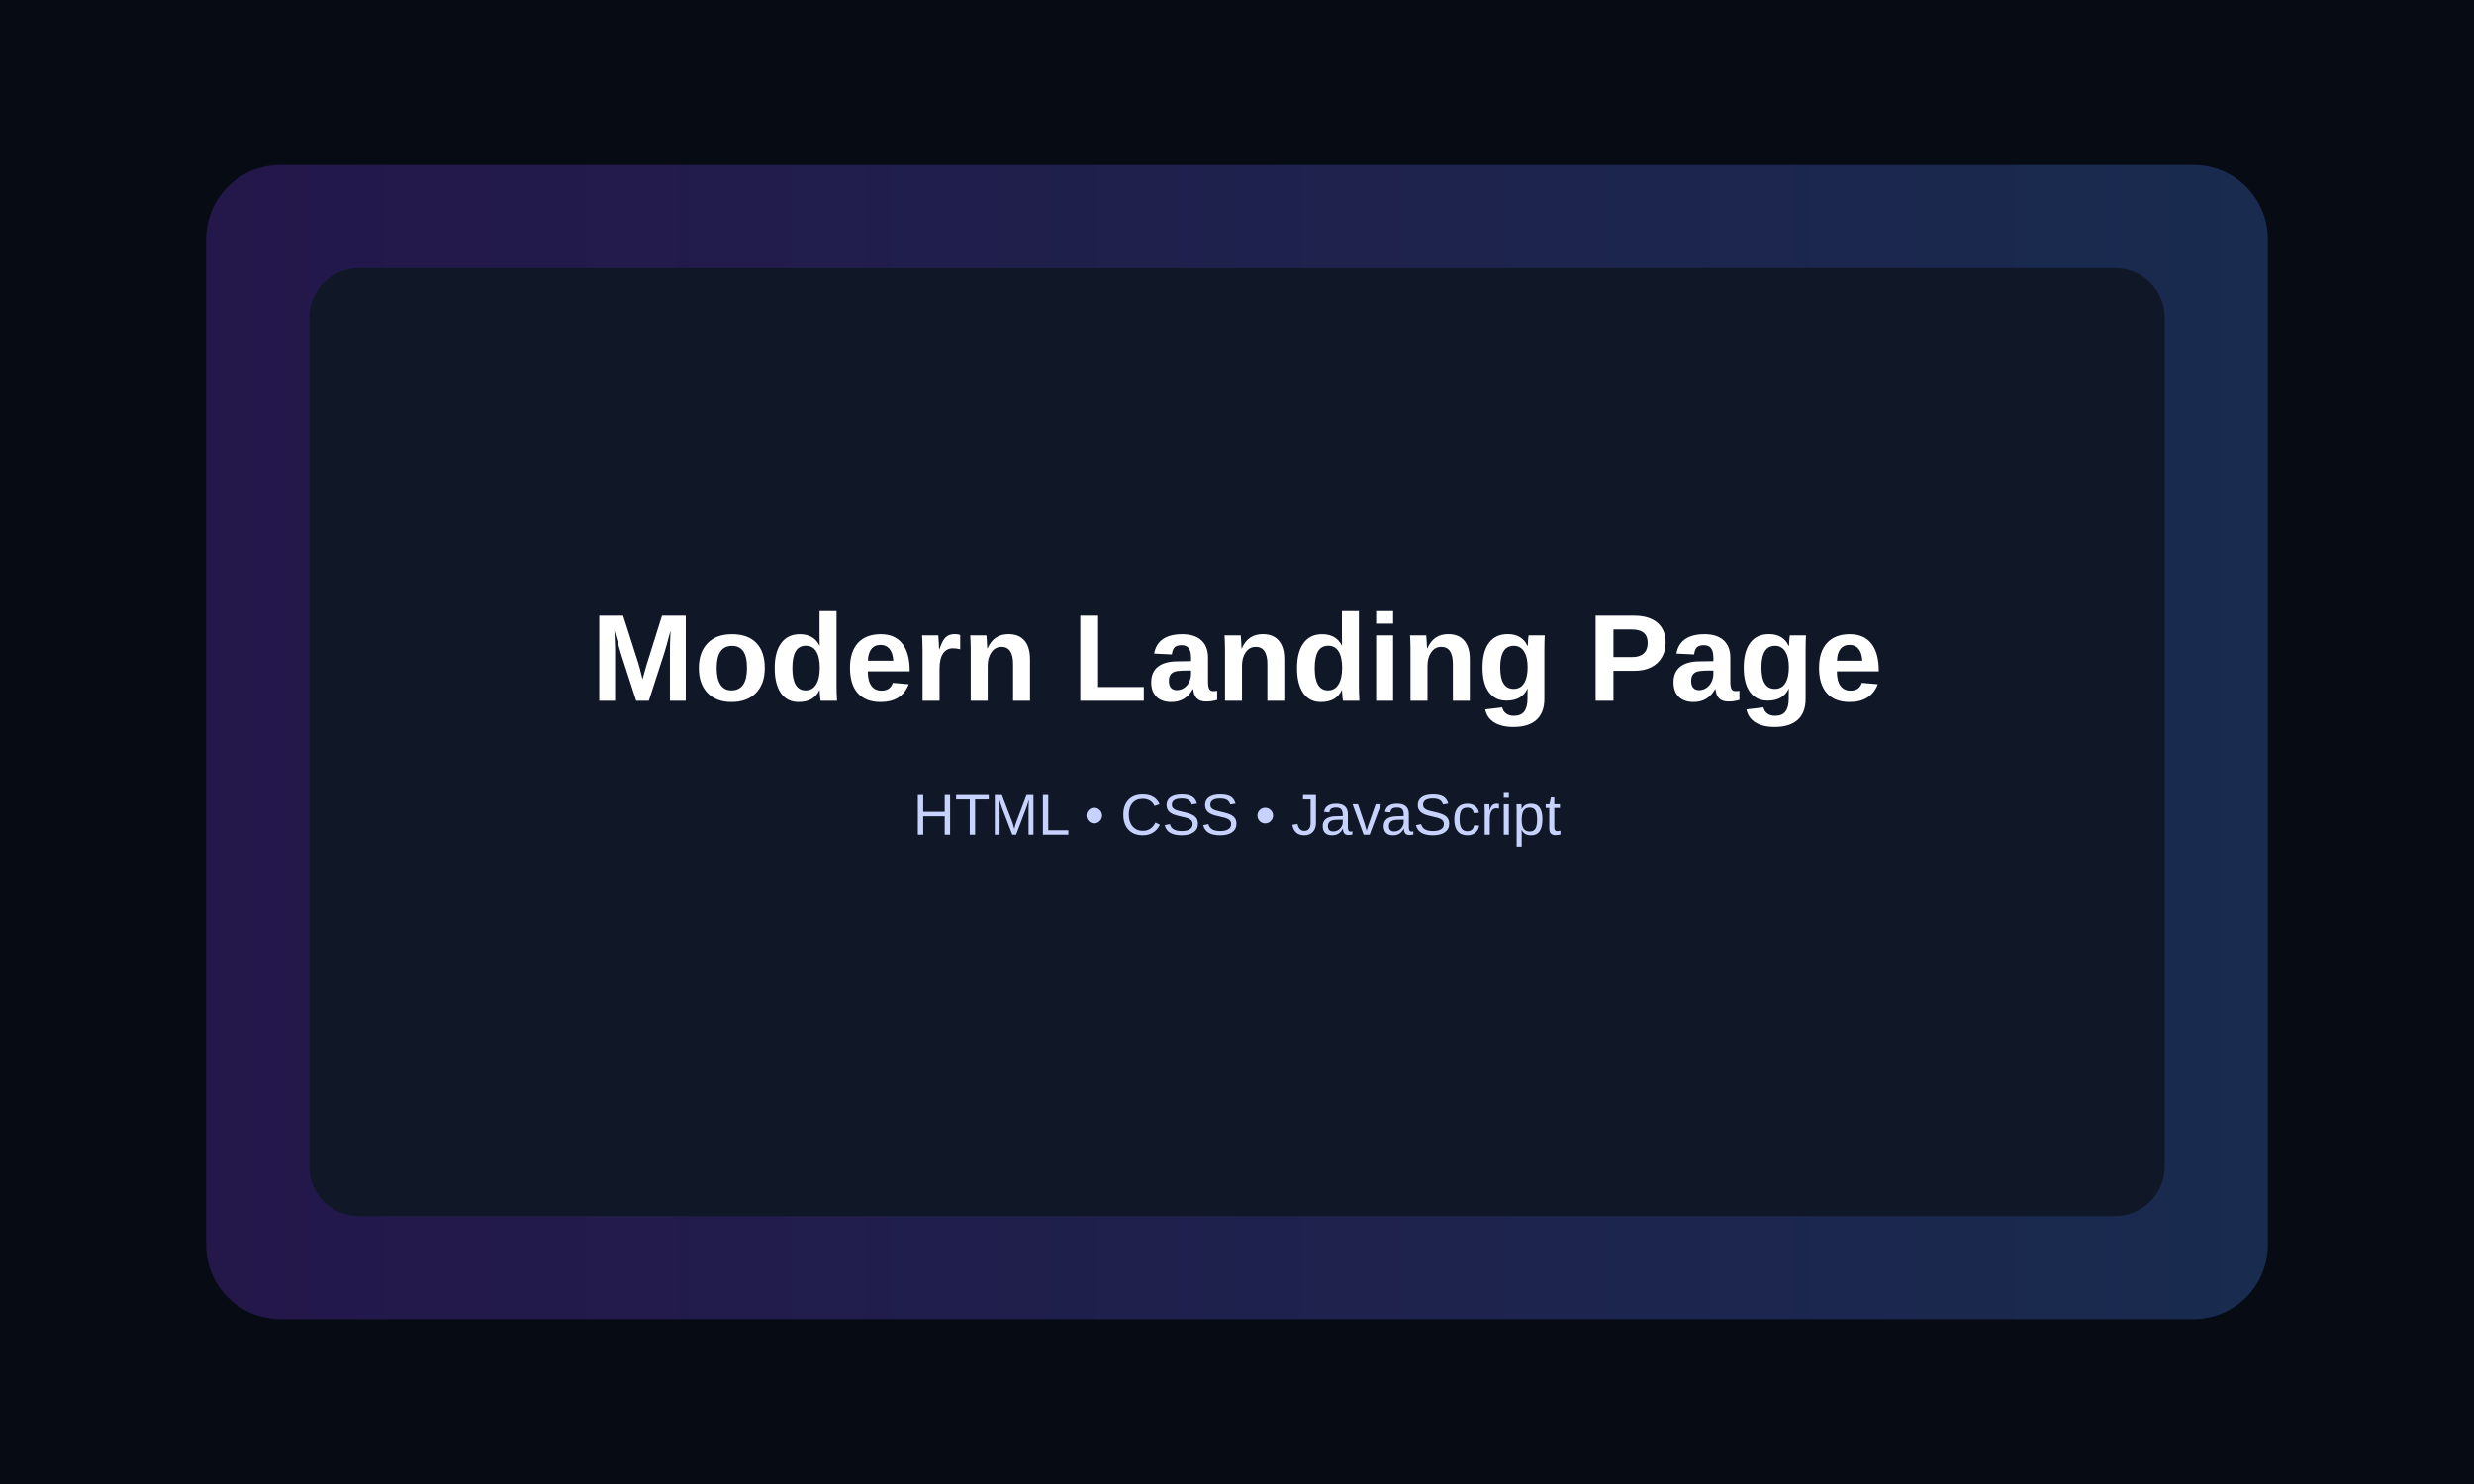
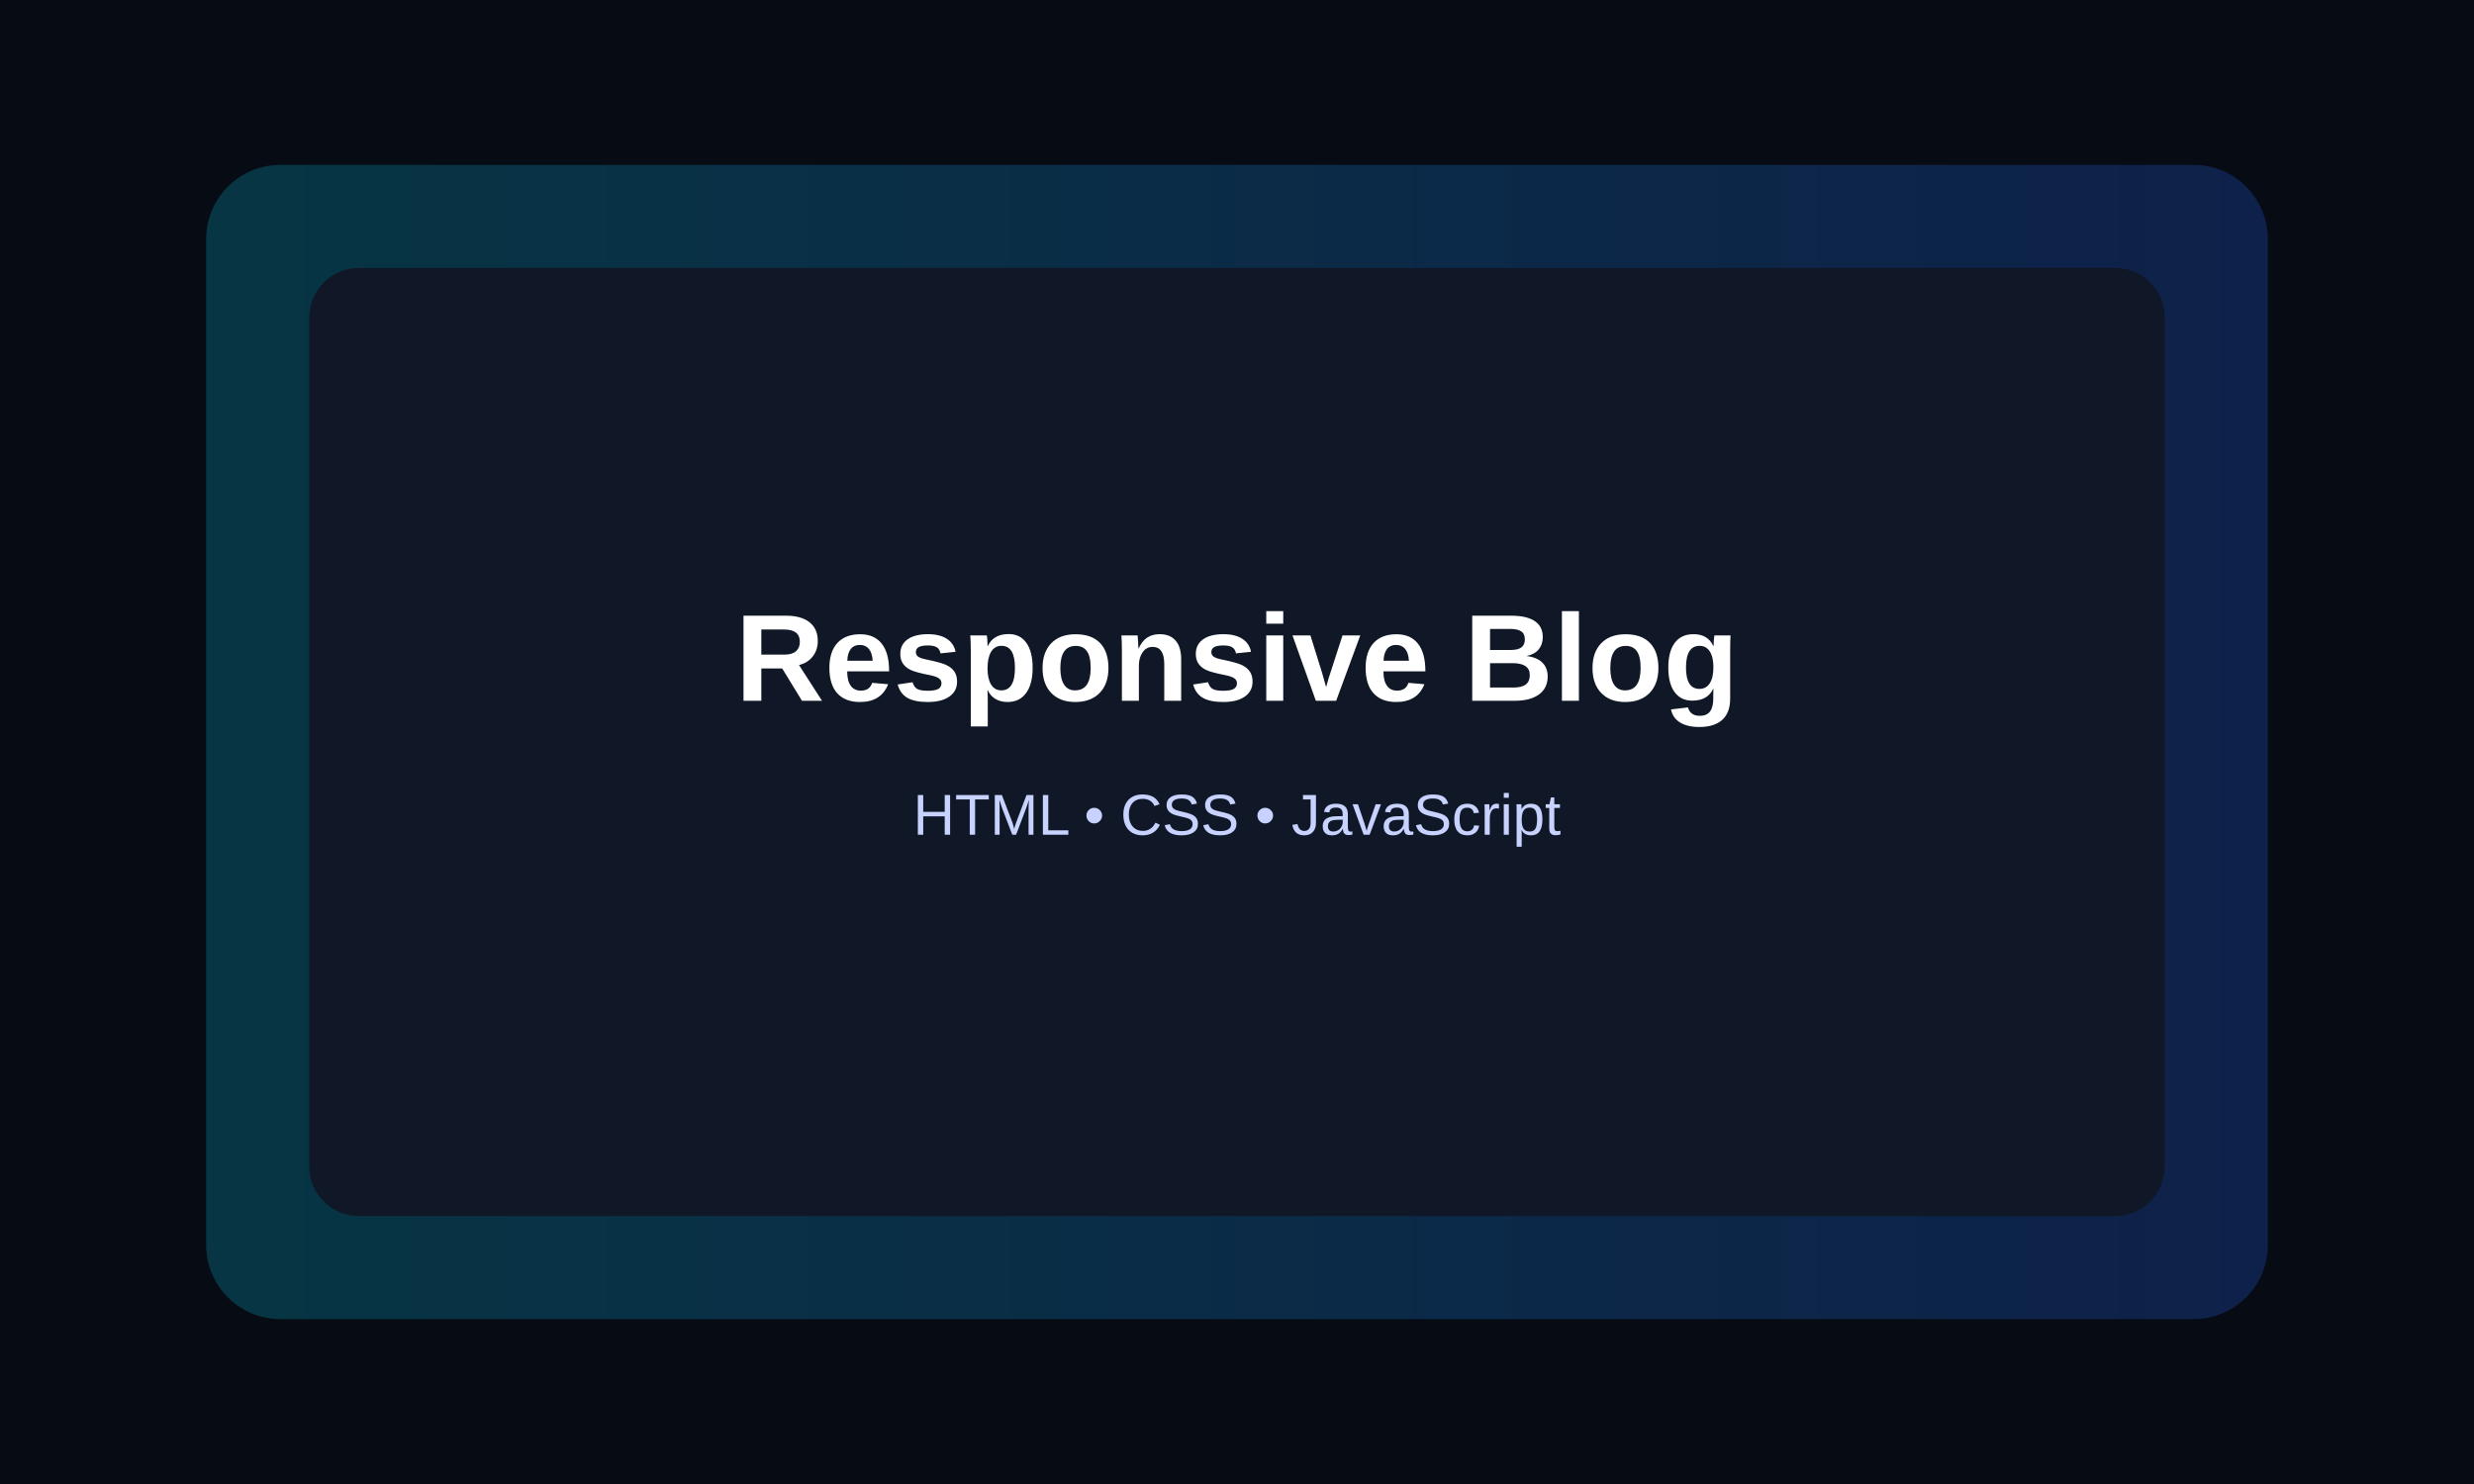
<svg xmlns="http://www.w3.org/2000/svg" width="1200" height="720">
  <defs>
    <linearGradient id="g">
-       <stop stop-color="#7c3aed" />
-       <stop offset="1" stop-color="#4f8cff" />
+       <stop stop-color="#06b6d4" />
+       <stop offset="1" stop-color="#2563eb" />
    </linearGradient>
  </defs>
  <rect width="1200" height="720" fill="#070b14" />
  <rect x="100" y="80" width="1000" height="560" rx="36" fill="url(#g)" opacity=".25" />
  <rect x="150" y="130" width="900" height="460" rx="24" fill="#101827" />
-   <text x="600" y="340" text-anchor="middle" font-family="Arial" font-size="60" font-weight="700" fill="white">Modern Landing Page</text>
+   <text x="600" y="340" text-anchor="middle" font-family="Arial" font-size="60" font-weight="700" fill="white">Responsive Blog</text>
  <text x="600" y="405" text-anchor="middle" font-family="Arial" font-size="28" fill="#c7d2fe">HTML • CSS • JavaScript</text>
</svg>
